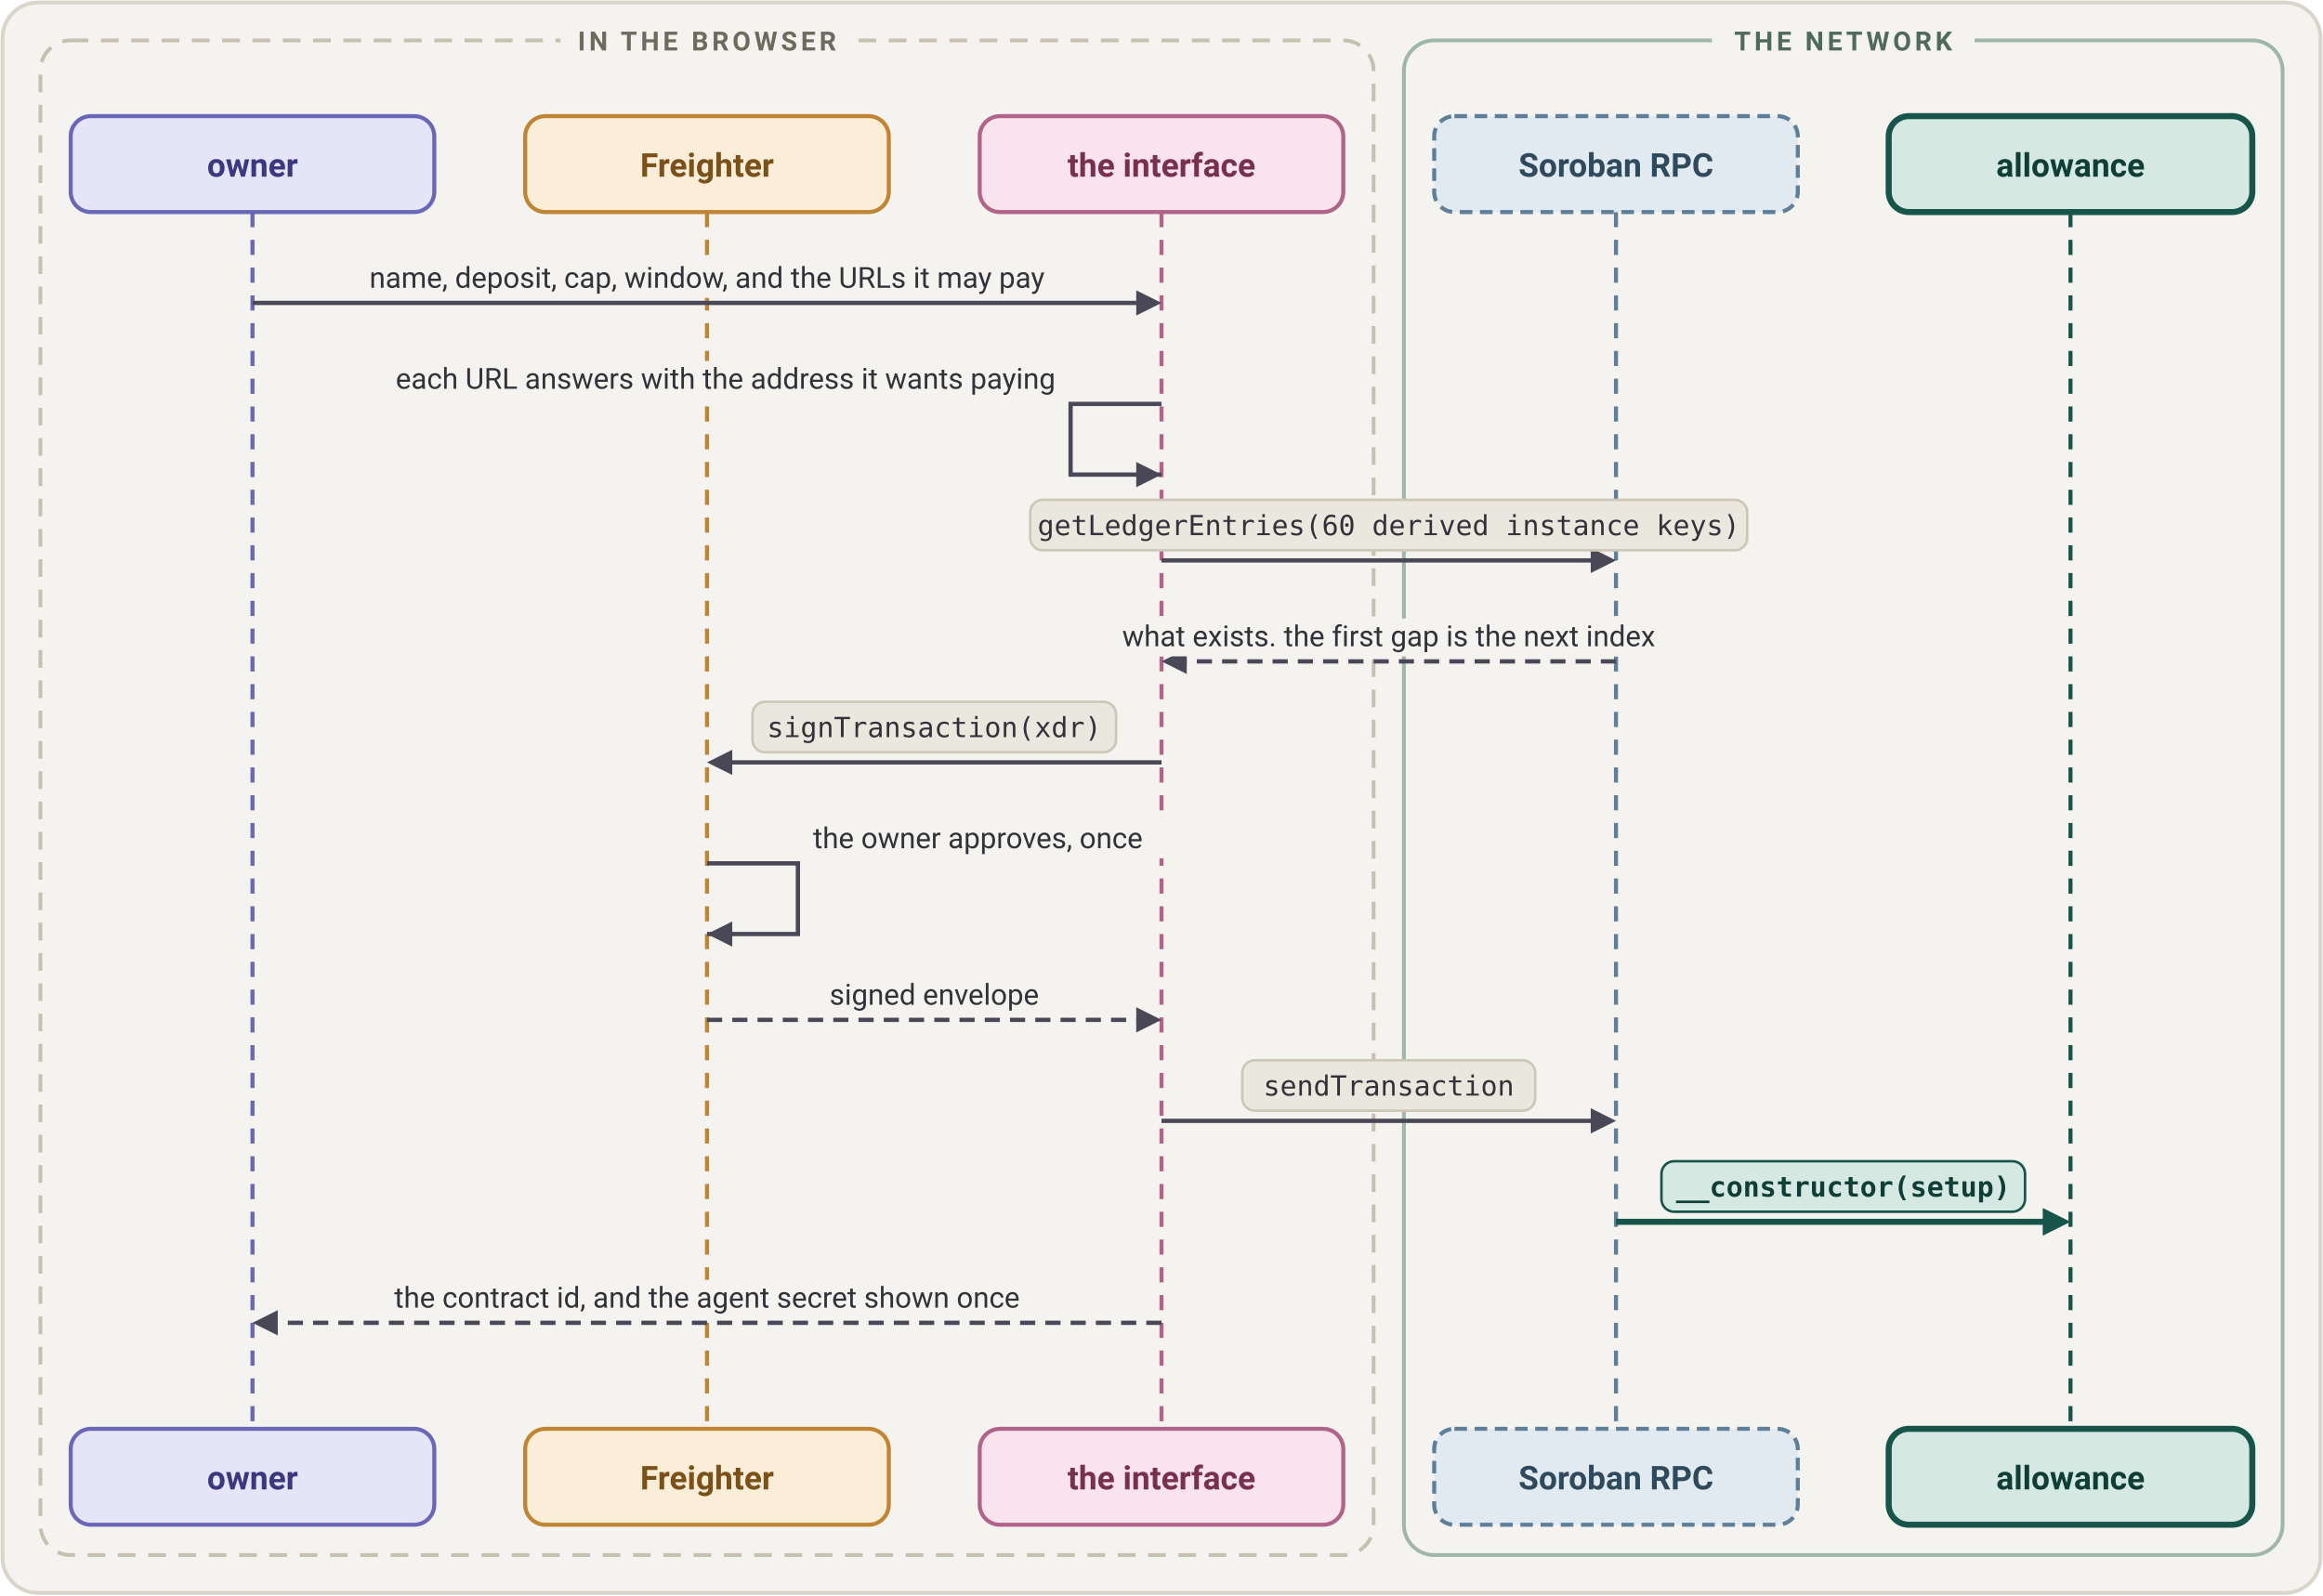
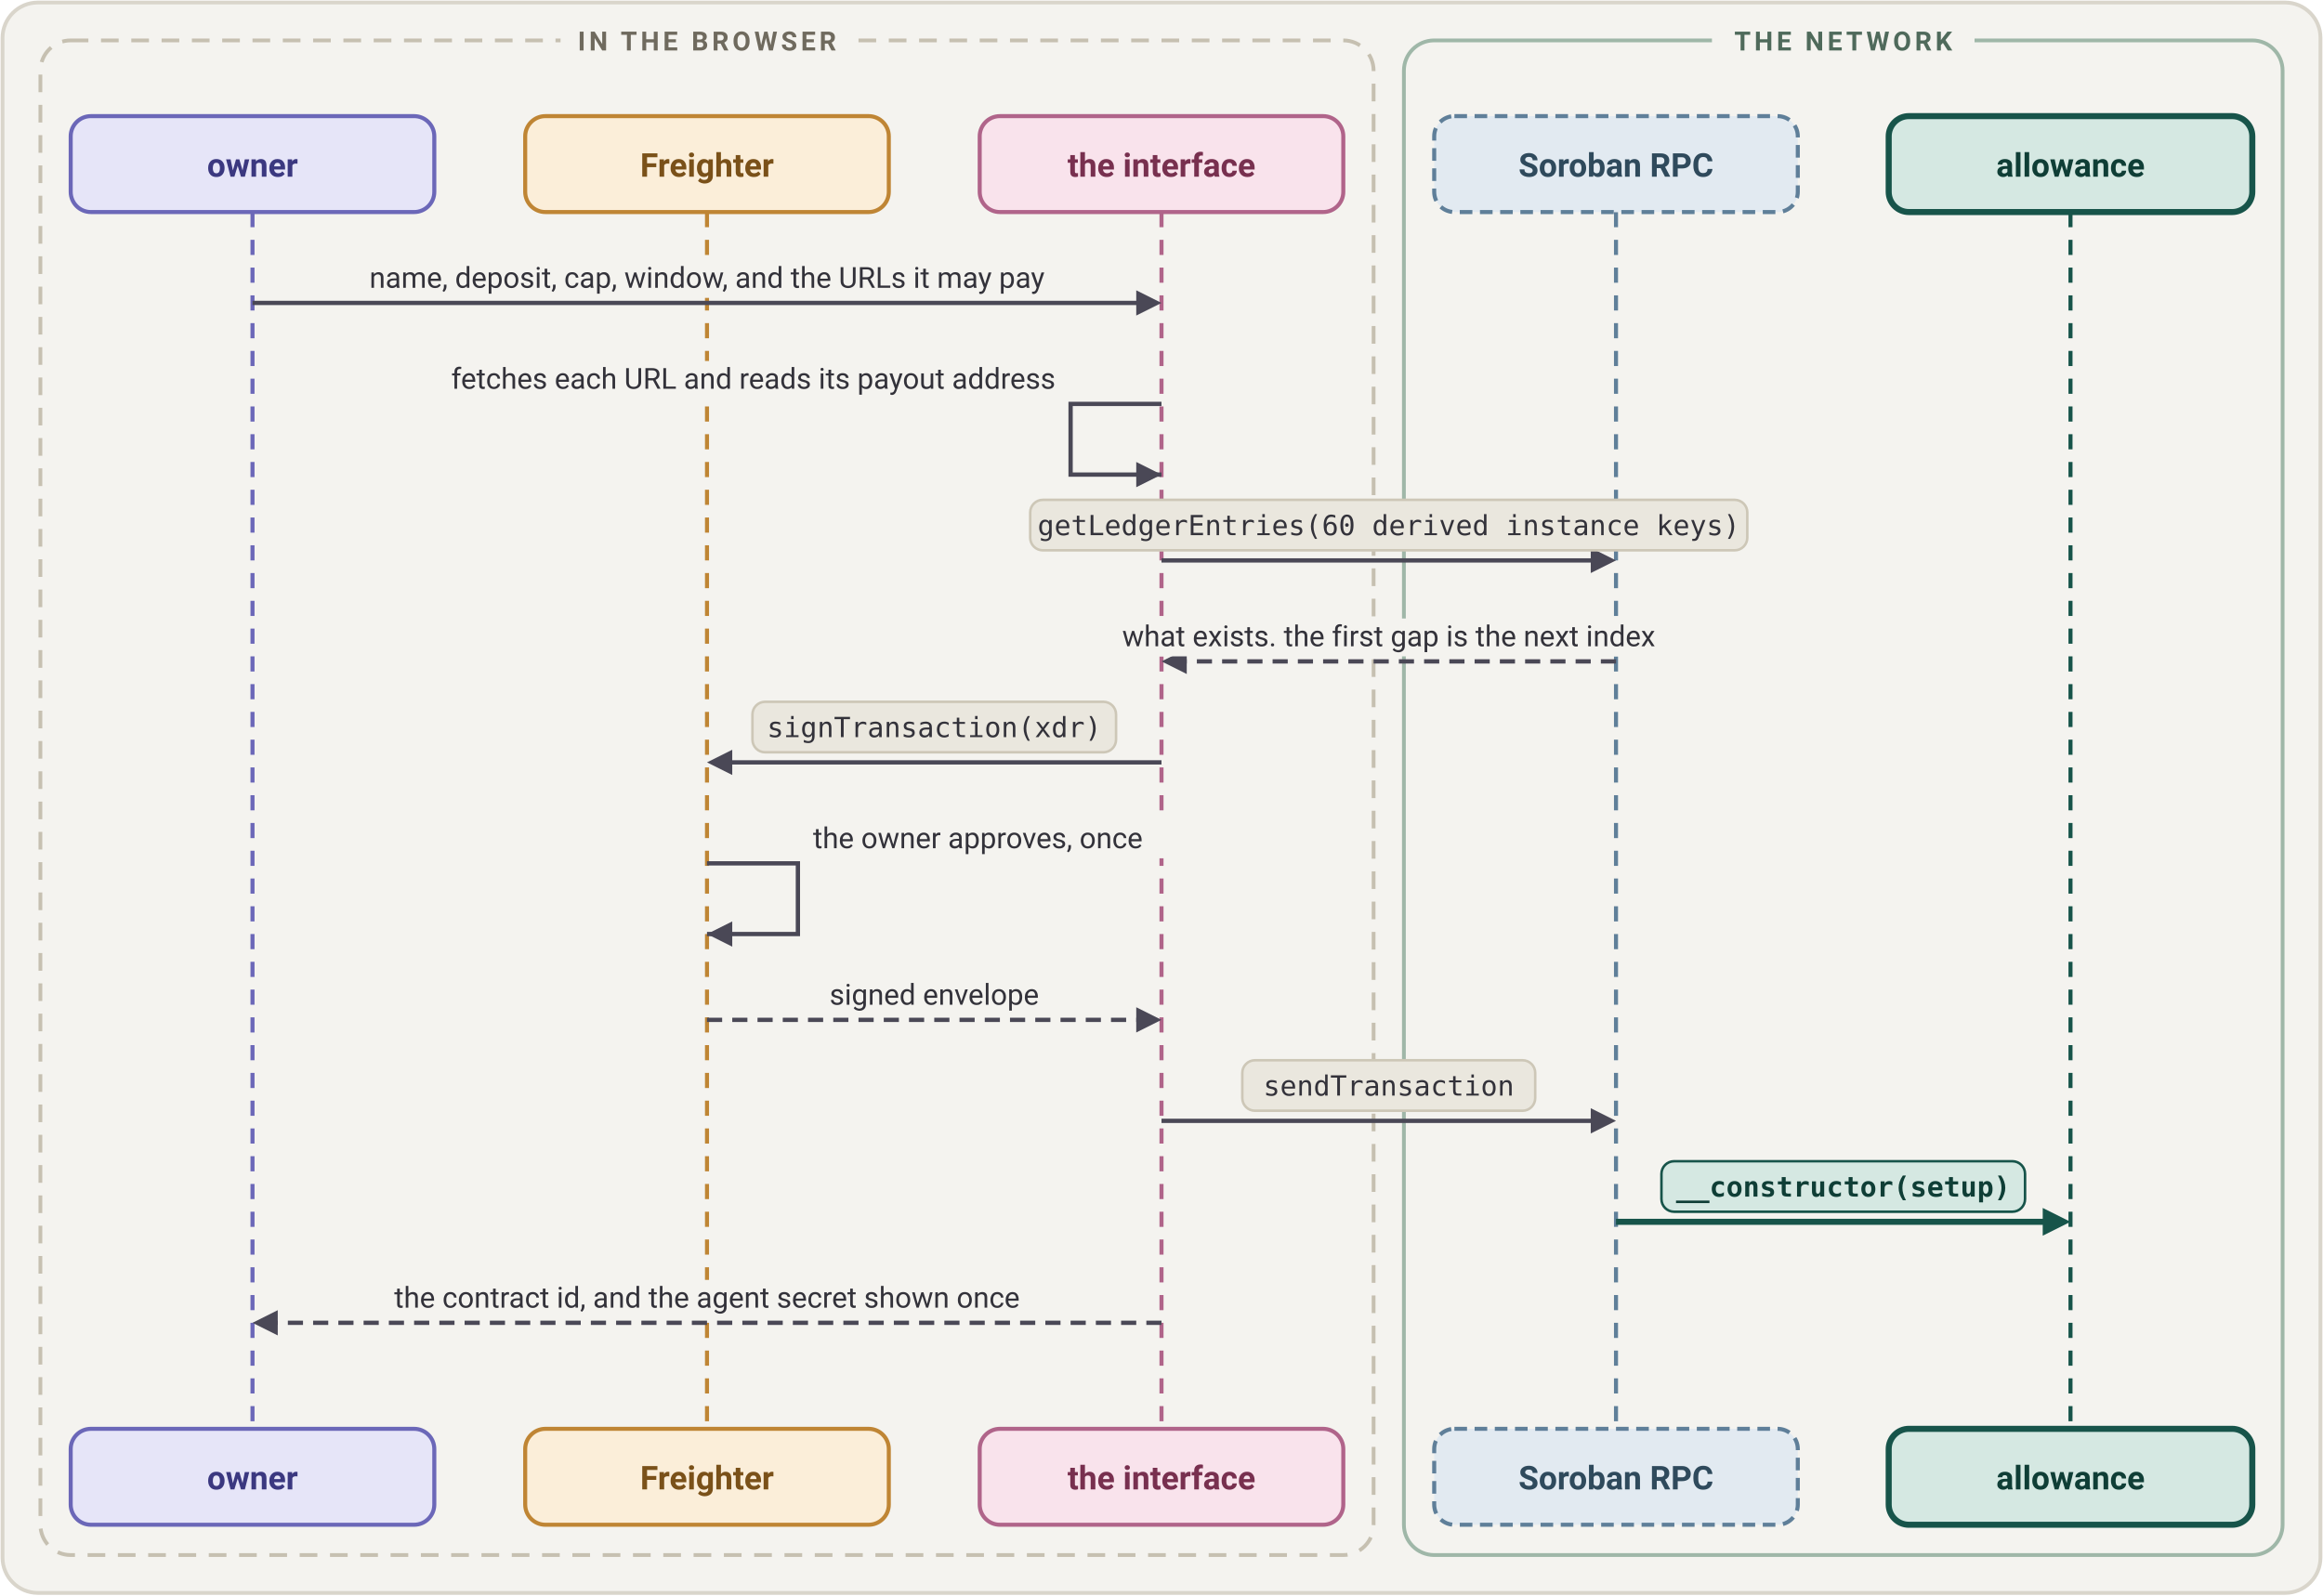
- <svg xmlns="http://www.w3.org/2000/svg" viewBox="0 0 920 632" width="920" height="632" role="img" aria-label="Sequence diagram in two groups. In the browser: the owner gives a name, a deposit, a cap, a window and the URLs the agent may pay; the interface resolves each URL to the address it wants paying, asks a Soroban RPC for the instance entries of sixty derived addresses to find the first free index, and hands the deploy transaction to Freighter, which the owner approves once. The network: the signed envelope is submitted, the allowance runs its constructor, and the interface returns the contract id and the agent secret, shown once.">
+ <svg xmlns="http://www.w3.org/2000/svg" viewBox="0 0 920 632" width="920" height="632" role="img" aria-label="Sequence diagram in two groups. In the browser: the owner gives a name, a deposit, a cap, a window and the URLs the agent may pay; the interface fetches each URL and reads its payout address, asks a Soroban RPC for the instance entries of sixty derived addresses to find the first free index, and hands the deploy transaction to Freighter, which the owner approves once. The network: the signed envelope is submitted, the allowance runs its constructor, and the interface returns the contract id and the agent secret, shown once.">
  <rect x="1" y="1" width="918" height="630" rx="14" fill="#f4f3ef" stroke="#d9d5cb" stroke-width="1.5" />
  <g font-family="ui-sans-serif, Segoe UI, Roboto, Helvetica, Arial, sans-serif">
    <rect x="16" y="16" width="528" height="600" rx="12" fill="none" stroke="#c6c0b1" stroke-width="1.5" stroke-dasharray="7 5" />
    <rect x="556" y="16" width="348" height="600" rx="12" fill="none" stroke="#9fb7a8" stroke-width="1.5" />
    <g font-size="10.5" font-weight="700" letter-spacing="1.4" text-anchor="middle">
      <rect x="222" y="8" width="116" height="16" fill="#f4f3ef" />
      <text x="280" y="20" fill="#6f6a5e">IN THE BROWSER</text>
      <rect x="678" y="8" width="104" height="16" fill="#f4f3ef" />
      <text x="730" y="20" fill="#4f6a5b">THE NETWORK</text>
    </g>
    <g stroke-width="1.6" stroke-dasharray="6 5">
      <line x1="100" y1="84" x2="100" y2="566" stroke="#6b67b8" />
      <line x1="280" y1="84" x2="280" y2="566" stroke="#bf8534" />
      <line x1="460" y1="84" x2="460" y2="566" stroke="#b0648a" />
      <line x1="640" y1="84" x2="640" y2="566" stroke="#5f7f99" />
      <line x1="820" y1="84" x2="820" y2="566" stroke="#17544a" />
    </g>
    <g font-size="13" font-weight="600" text-anchor="middle" stroke-width="1.6">
      <rect x="28" y="46" width="144" height="38" rx="8" fill="#e6e5f8" stroke="#6b67b8" />
      <rect x="28" y="566" width="144" height="38" rx="8" fill="#e6e5f8" stroke="#6b67b8" />
      <text x="100" y="70" fill="#3b3880">owner</text>
      <text x="100" y="590" fill="#3b3880">owner</text>
      <rect x="208" y="46" width="144" height="38" rx="8" fill="#fbeed9" stroke="#bf8534" />
      <rect x="208" y="566" width="144" height="38" rx="8" fill="#fbeed9" stroke="#bf8534" />
      <text x="280" y="70" fill="#7a5119">Freighter</text>
      <text x="280" y="590" fill="#7a5119">Freighter</text>
      <rect x="388" y="46" width="144" height="38" rx="8" fill="#f9e3ec" stroke="#b0648a" />
      <rect x="388" y="566" width="144" height="38" rx="8" fill="#f9e3ec" stroke="#b0648a" />
      <text x="460" y="70" fill="#78304f">the interface</text>
      <text x="460" y="590" fill="#78304f">the interface</text>
      <rect x="568" y="46" width="144" height="38" rx="8" fill="#e2eaf1" stroke="#5f7f99" stroke-dasharray="5 3" />
      <rect x="568" y="566" width="144" height="38" rx="8" fill="#e2eaf1" stroke="#5f7f99" stroke-dasharray="5 3" />
      <text x="640" y="70" fill="#2f4a5c">Soroban RPC</text>
      <text x="640" y="590" fill="#2f4a5c">Soroban RPC</text>
      <rect x="748" y="46" width="144" height="38" rx="8" fill="#d5e8e2" stroke="#17544a" stroke-width="2.4" />
      <rect x="748" y="566" width="144" height="38" rx="8" fill="#d5e8e2" stroke="#17544a" stroke-width="2.4" />
      <text x="820" y="70" fill="#0f3e36">allowance</text>
      <text x="820" y="590" fill="#0f3e36">allowance</text>
    </g>
    <g font-size="11.5" fill="#33323a">
      <line x1="100" y1="120" x2="451" y2="120" stroke="#4a4856" stroke-width="1.7" />
      <polygon points="460,120 450,115 450,125" fill="#4a4856" />
      <rect x="114" y="103" width="332" height="15" fill="#f4f3ef" />
      <text x="280" y="114" text-anchor="middle">name, deposit, cap, window, and the URLs it may pay</text>
      <path d="M 460 160 h -36 v 28 h 36" fill="none" stroke="#4a4856" stroke-width="1.7" />
      <polygon points="460,188 450,183 450,193" fill="#4a4856" />
-       <rect x="125" y="143" width="293" height="15" fill="#f4f3ef" />
-       <text x="418" y="154" text-anchor="end">each URL answers with the address it wants paying</text>
+       <rect x="143" y="143" width="275" height="15" fill="#f4f3ef" />
+       <text x="418" y="154" text-anchor="end">fetches each URL and reads its payout address</text>
      <line x1="460" y1="222" x2="631" y2="222" stroke="#4a4856" stroke-width="1.7" />
      <polygon points="640,222 630,217 630,227" fill="#4a4856" />
      <rect x="408" y="198" width="284" height="20" rx="5" fill="#eae7de" stroke="#cdc7b7" />
      <text x="550" y="212" text-anchor="middle" font-family="ui-monospace, Cascadia Mono, Menlo, Consolas, monospace" font-size="11">getLedgerEntries(60 derived instance keys)</text>
      <line x1="640" y1="262" x2="469" y2="262" stroke="#4a4856" stroke-width="1.7" stroke-dasharray="6 4" />
      <polygon points="460,262 470,257 470,267" fill="#4a4856" />
      <rect x="419" y="245" width="262" height="15" fill="#f4f3ef" />
      <text x="550" y="256" text-anchor="middle">what exists. the first gap is the next index</text>
      <line x1="460" y1="302" x2="289" y2="302" stroke="#4a4856" stroke-width="1.7" />
      <polygon points="280,302 290,297 290,307" fill="#4a4856" />
      <rect x="298" y="278" width="144" height="20" rx="5" fill="#eae7de" stroke="#cdc7b7" />
      <text x="370" y="292" text-anchor="middle" font-family="ui-monospace, Cascadia Mono, Menlo, Consolas, monospace" font-size="11">signTransaction(xdr)</text>
      <path d="M 280 342 h 36 v 28 h -36" fill="none" stroke="#4a4856" stroke-width="1.7" />
      <polygon points="280,370 290,365 290,375" fill="#4a4856" />
      <rect x="322" y="325" width="150" height="15" fill="#f4f3ef" />
      <text x="322" y="336">the owner approves, once</text>
      <line x1="280" y1="404" x2="451" y2="404" stroke="#4a4856" stroke-width="1.7" stroke-dasharray="6 4" />
      <polygon points="460,404 450,399 450,409" fill="#4a4856" />
      <rect x="324" y="387" width="92" height="15" fill="#f4f3ef" />
      <text x="370" y="398" text-anchor="middle">signed envelope</text>
      <line x1="460" y1="444" x2="631" y2="444" stroke="#4a4856" stroke-width="1.7" />
      <polygon points="640,444 630,439 630,449" fill="#4a4856" />
      <rect x="492" y="420" width="116" height="20" rx="5" fill="#eae7de" stroke="#cdc7b7" />
      <text x="550" y="434" text-anchor="middle" font-family="ui-monospace, Cascadia Mono, Menlo, Consolas, monospace" font-size="11">sendTransaction</text>
      <line x1="640" y1="484" x2="811" y2="484" stroke="#17544a" stroke-width="2.4" />
      <polygon points="820,484 809,478.5 809,489.5" fill="#17544a" />
      <rect x="658" y="460" width="144" height="20" rx="5" fill="#d5e8e2" stroke="#17544a" />
      <text x="730" y="474" text-anchor="middle" fill="#0f3e36" font-weight="700" font-family="ui-monospace, Cascadia Mono, Menlo, Consolas, monospace" font-size="11">__constructor(setup)</text>
      <line x1="460" y1="524" x2="109" y2="524" stroke="#4a4856" stroke-width="1.7" stroke-dasharray="6 4" />
      <polygon points="100,524 110,519 110,529" fill="#4a4856" />
      <rect x="127" y="507" width="306" height="15" fill="#f4f3ef" />
      <text x="280" y="518" text-anchor="middle">the contract id, and the agent secret shown once</text>
    </g>
  </g>
</svg>
